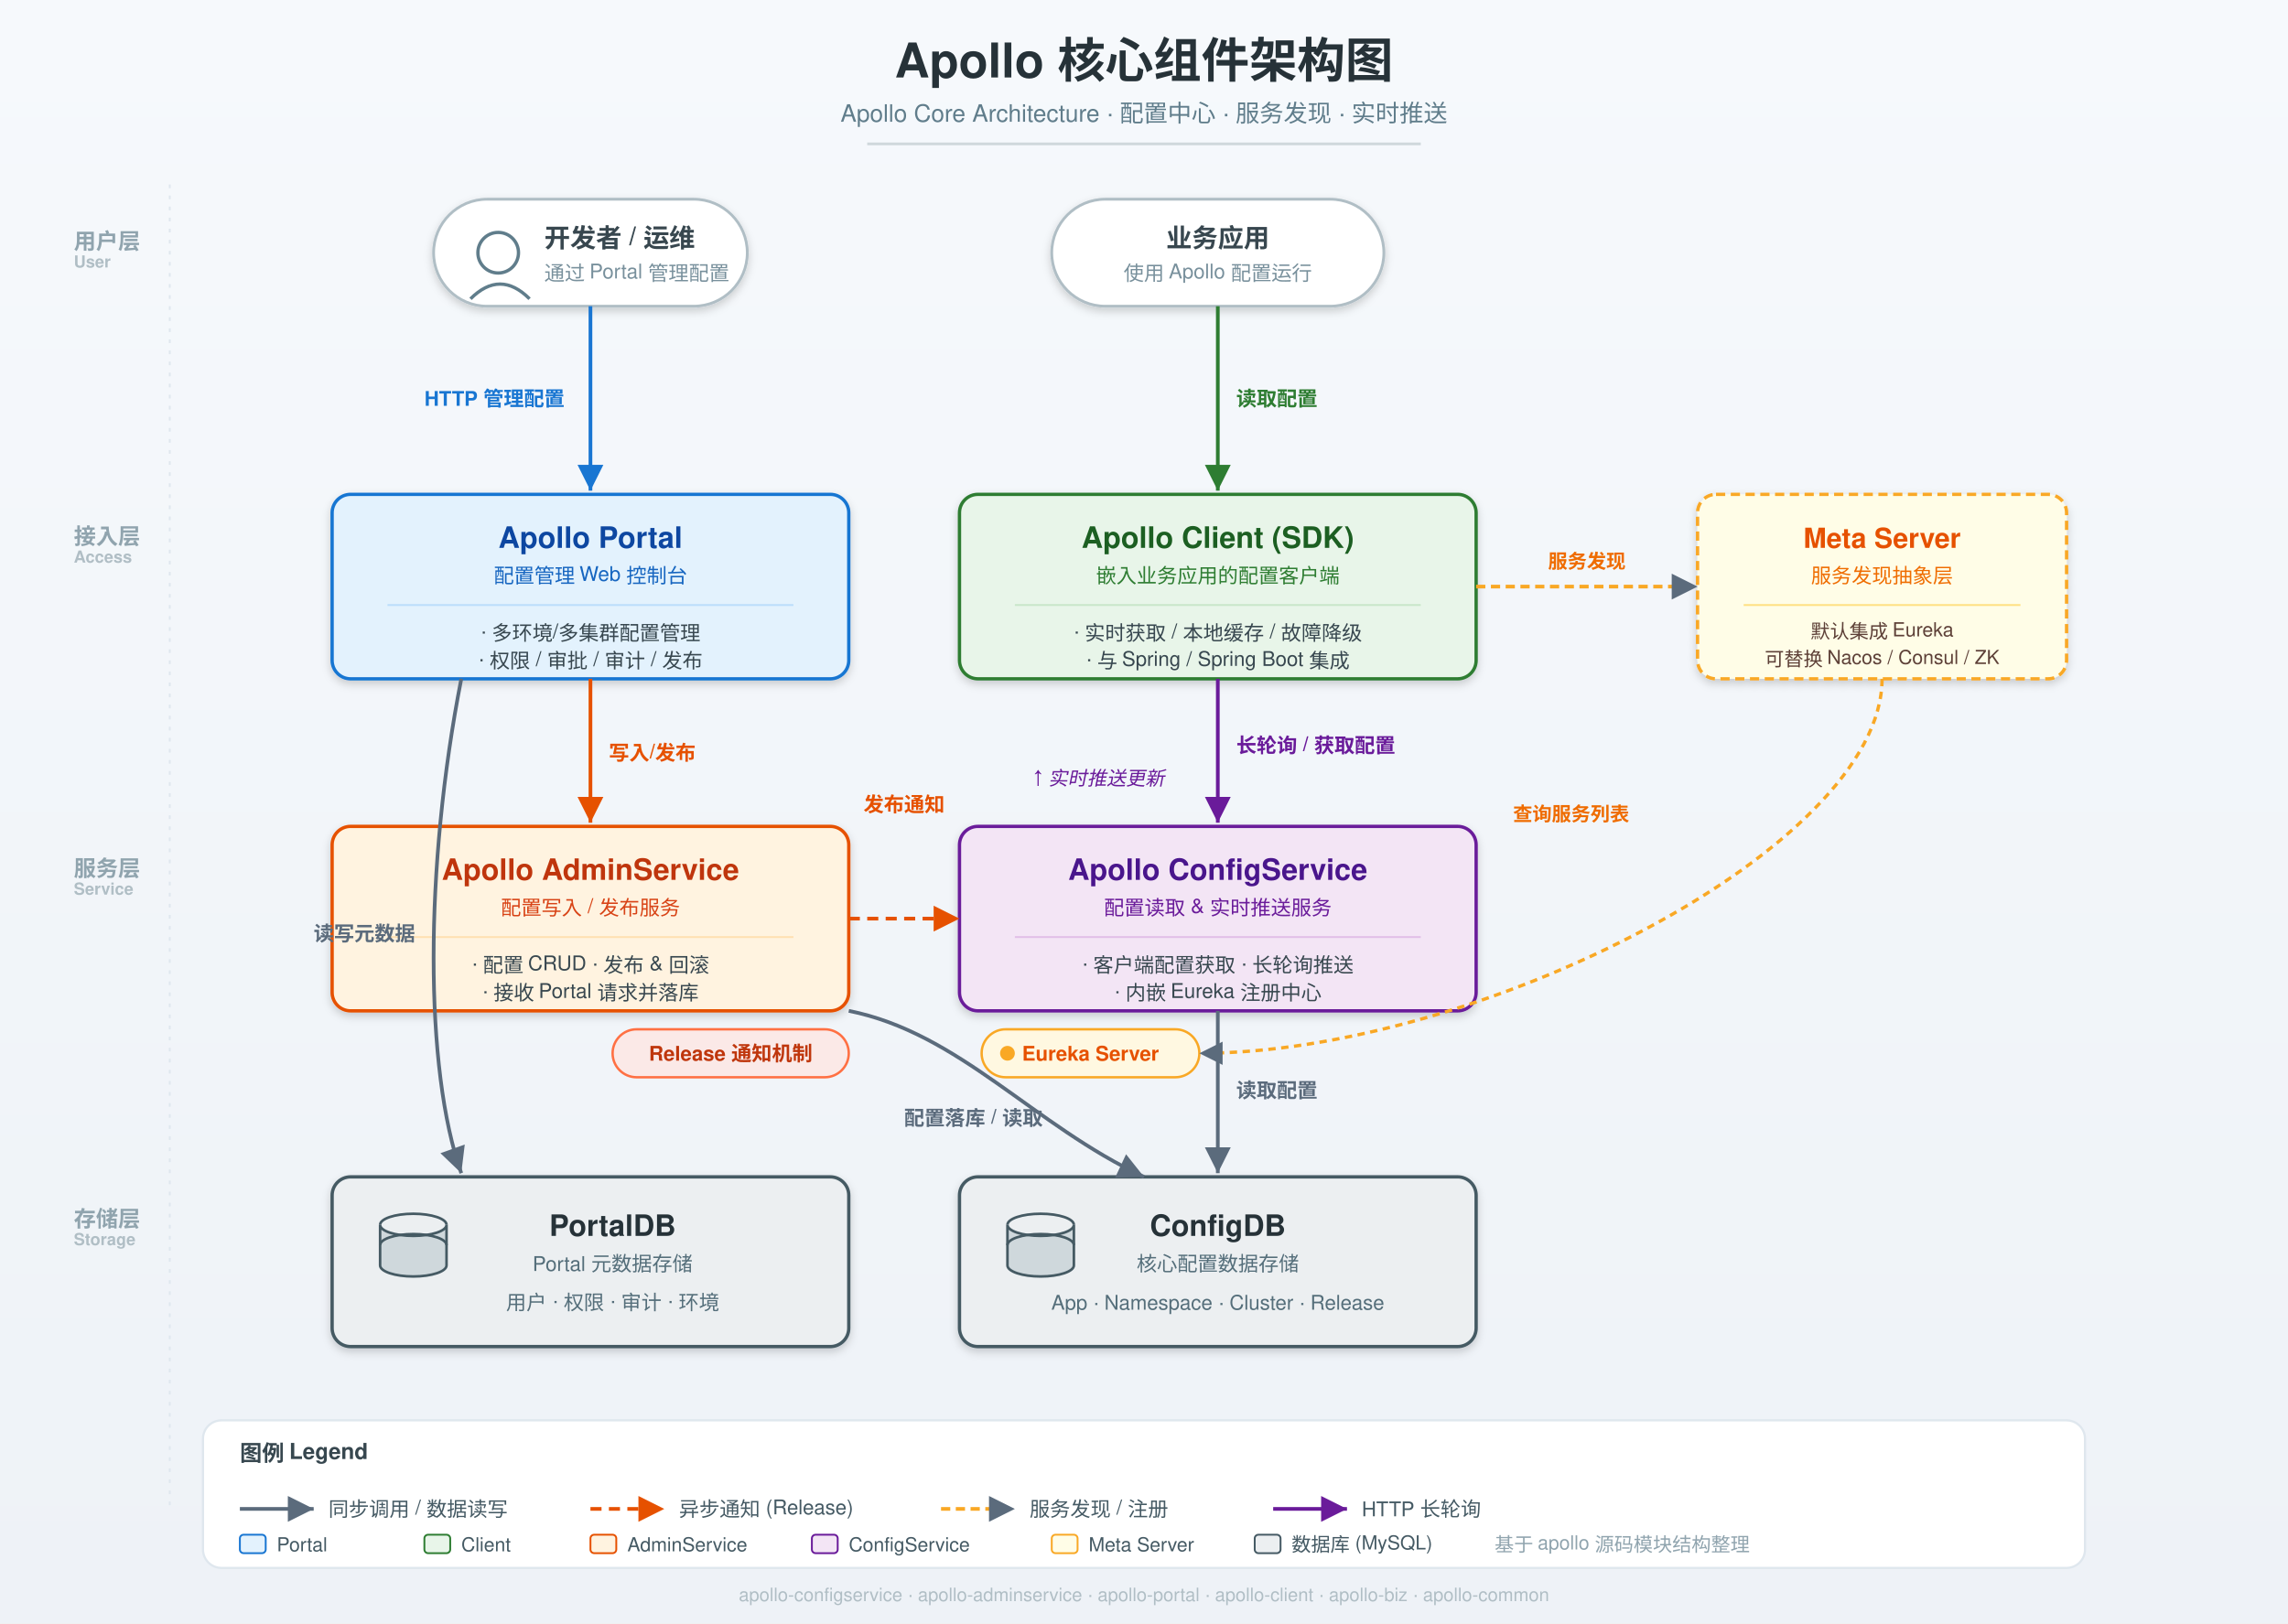
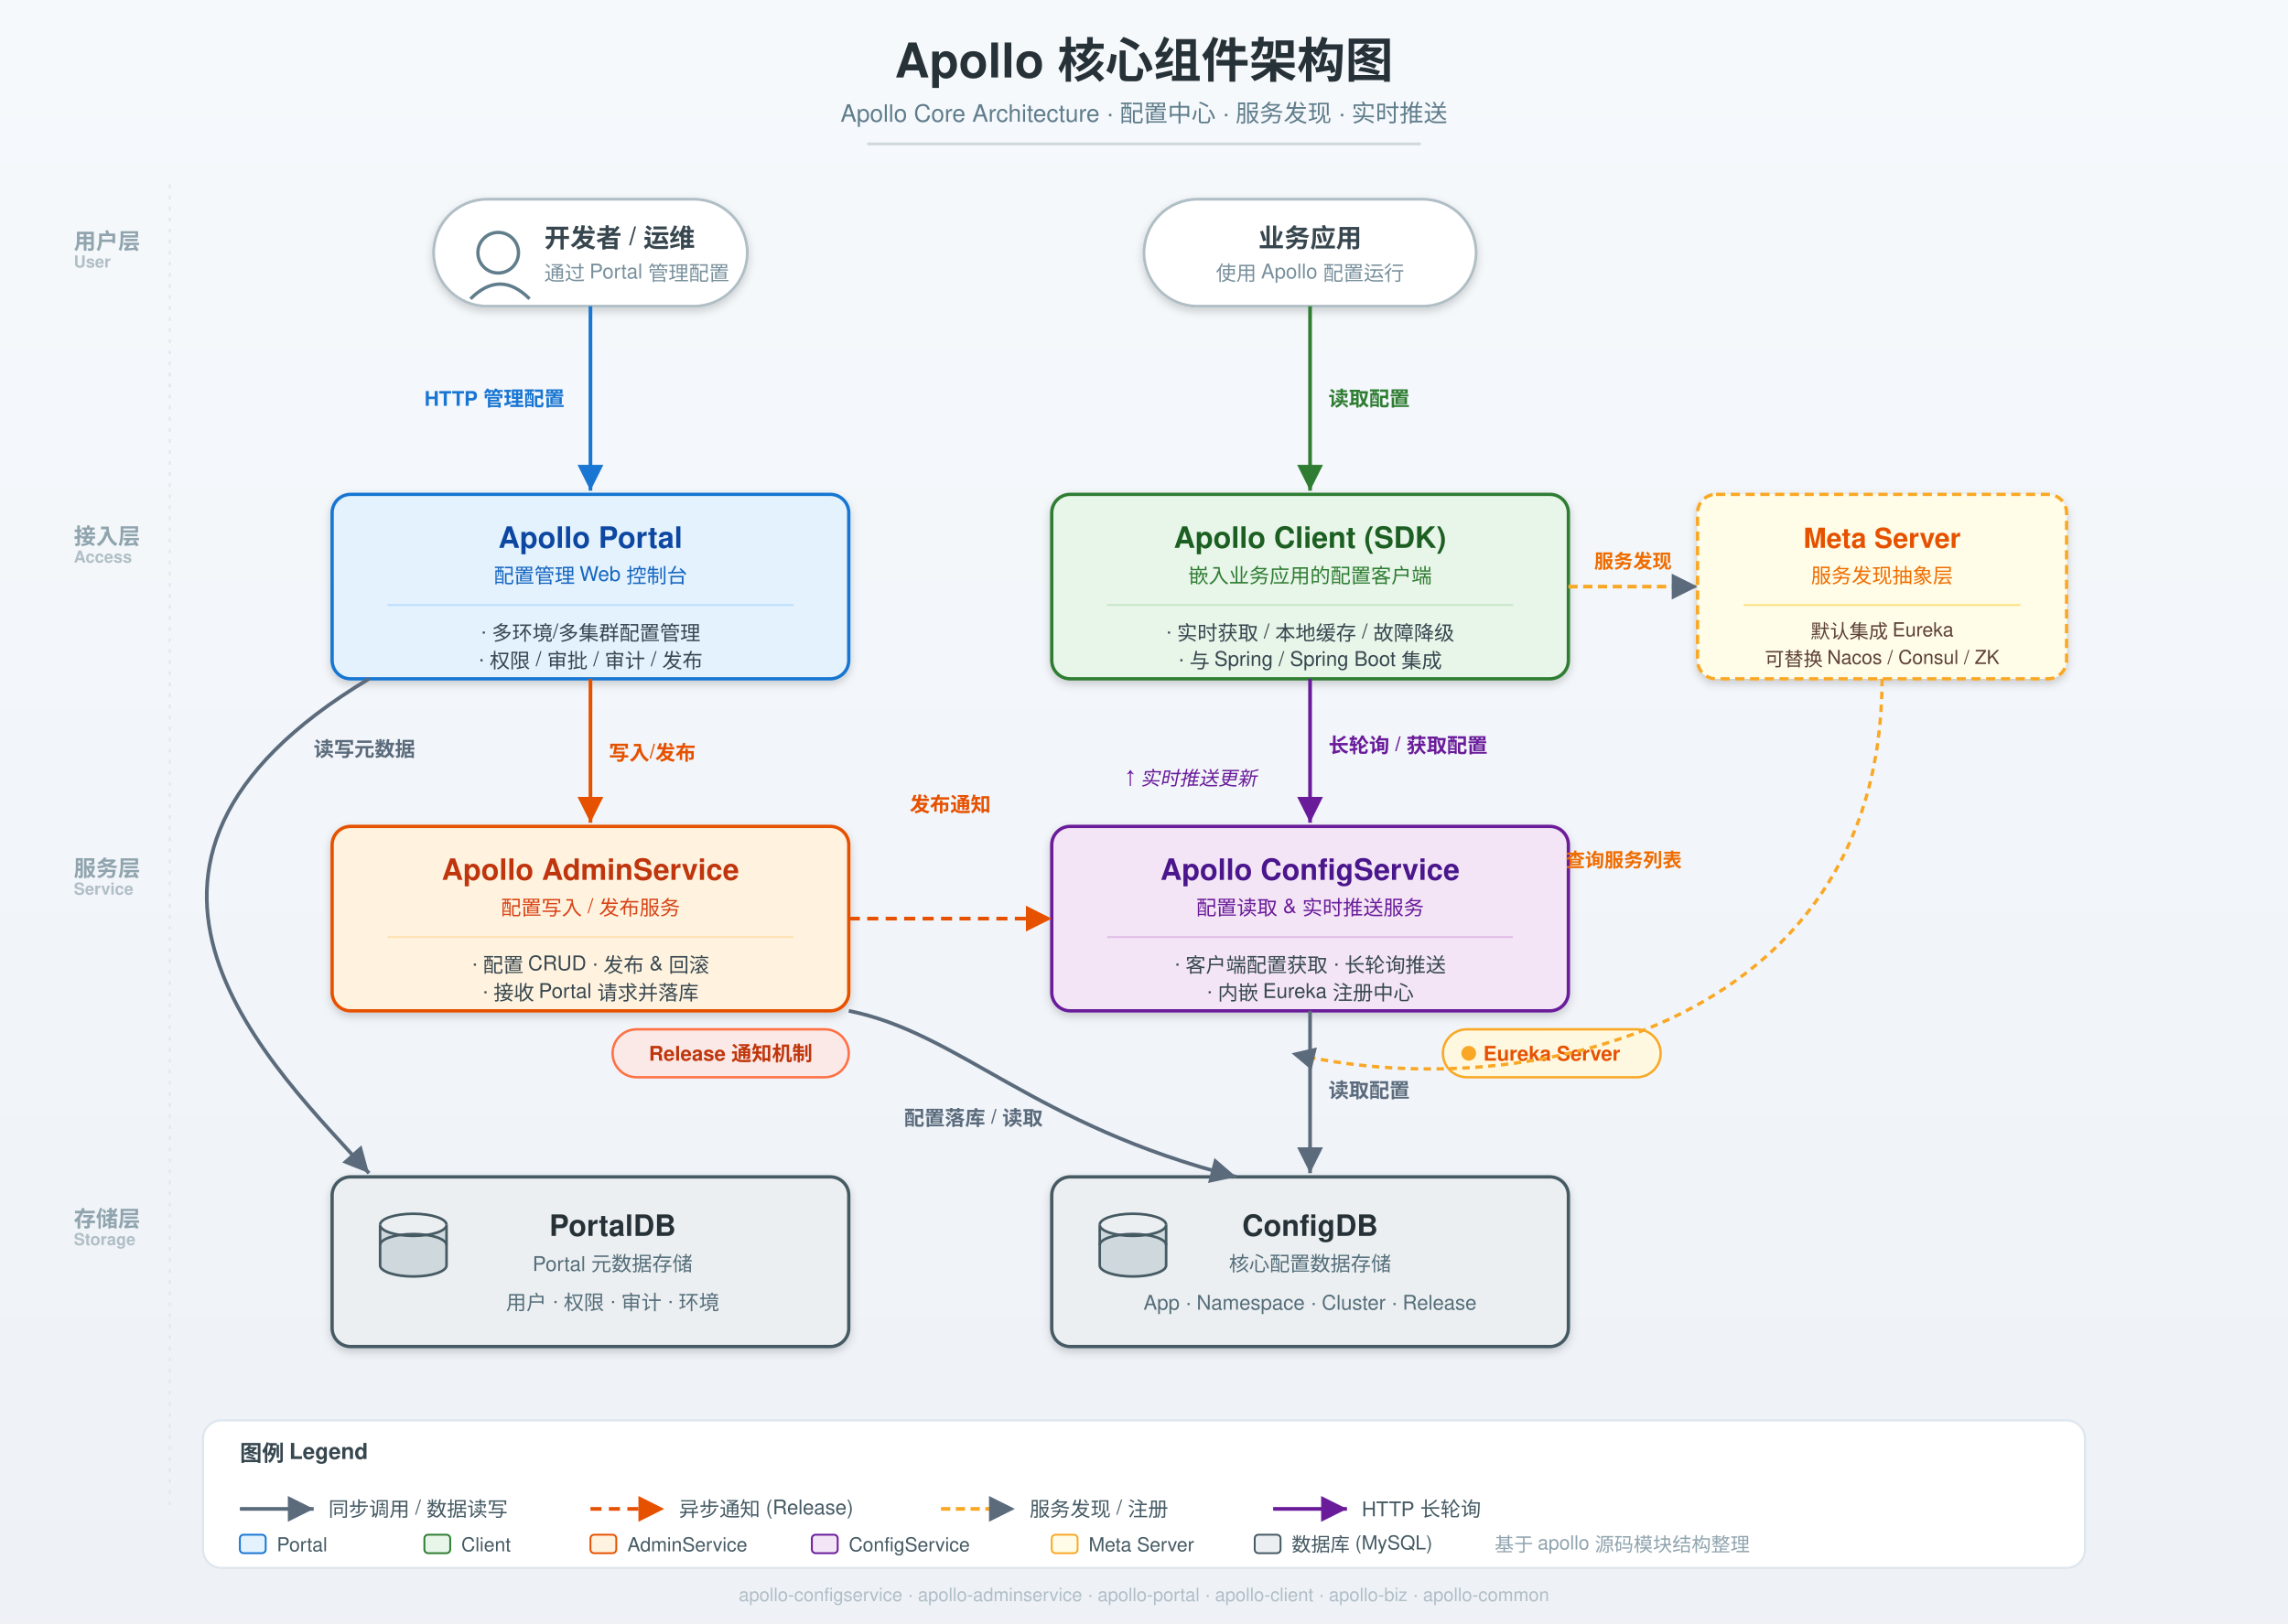
<svg xmlns="http://www.w3.org/2000/svg" viewBox="0 0 1240 880" font-family="'Segoe UI', 'Microsoft YaHei', 'PingFang SC', Helvetica, Arial, sans-serif">
  <defs>
    <linearGradient id="bg" x1="0" y1="0" x2="0" y2="1">
      <stop offset="0%" stop-color="#f6f9fc" />
      <stop offset="100%" stop-color="#eef2f7" />
    </linearGradient>
    <marker id="arrow" viewBox="0 0 10 10" refX="10" refY="5" markerWidth="7" markerHeight="7" orient="auto-start-reverse">
      <path d="M0,0 L10,5 L0,10 z" fill="#5b6b7c" />
    </marker>
    <marker id="arrow-blue" viewBox="0 0 10 10" refX="10" refY="5" markerWidth="7" markerHeight="7" orient="auto-start-reverse">
      <path d="M0,0 L10,5 L0,10 z" fill="#1976d2" />
    </marker>
    <marker id="arrow-green" viewBox="0 0 10 10" refX="10" refY="5" markerWidth="7" markerHeight="7" orient="auto-start-reverse">
      <path d="M0,0 L10,5 L0,10 z" fill="#2e7d32" />
    </marker>
    <marker id="arrow-purple" viewBox="0 0 10 10" refX="10" refY="5" markerWidth="7" markerHeight="7" orient="auto-start-reverse">
      <path d="M0,0 L10,5 L0,10 z" fill="#6a1b9a" />
    </marker>
    <marker id="arrow-orange" viewBox="0 0 10 10" refX="10" refY="5" markerWidth="7" markerHeight="7" orient="auto-start-reverse">
      <path d="M0,0 L10,5 L0,10 z" fill="#e65100" />
    </marker>
    <filter id="cardShadow" x="-20%" y="-20%" width="140%" height="140%">
      <feGaussianBlur in="SourceAlpha" stdDeviation="2.5" />
      <feOffset dx="0" dy="2" result="off" />
      <feComponentTransfer>
        <feFuncA type="linear" slope="0.18" />
      </feComponentTransfer>
      <feMerge>
        <feMergeNode />
        <feMergeNode in="SourceGraphic" />
      </feMerge>
    </filter>
  </defs>
  <rect width="1240" height="880" fill="url(#bg)" />
  <text x="620" y="42" text-anchor="middle" font-size="26" font-weight="700" fill="#263238">Apollo 核心组件架构图</text>
  <text x="620" y="66" text-anchor="middle" font-size="13" fill="#607d8b">Apollo Core Architecture · 配置中心 · 服务发现 · 实时推送</text>
  <line x1="470" y1="78" x2="770" y2="78" stroke="#cfd8dc" stroke-width="1.5" />
  <g font-size="12" fill="#90a4ae" font-weight="600">
    <text x="40" y="135">用户层</text>
    <text x="40" y="145" font-size="9" fill="#b0bec5">User</text>
    <text x="40" y="295">接入层</text>
    <text x="40" y="305" font-size="9" fill="#b0bec5">Access</text>
    <text x="40" y="475">服务层</text>
    <text x="40" y="485" font-size="9" fill="#b0bec5">Service</text>
    <text x="40" y="665">存储层</text>
    <text x="40" y="675" font-size="9" fill="#b0bec5">Storage</text>
  </g>
  <line x1="92" y1="100" x2="92" y2="820" stroke="#dfe7ee" stroke-width="1" stroke-dasharray="2 4" />
  <g filter="url(#cardShadow)">
    <rect x="235" y="108" width="170" height="58" rx="29" fill="#ffffff" stroke="#b0bec5" stroke-width="1.5" />
    <circle cx="270" cy="137" r="11" fill="none" stroke="#607d8b" stroke-width="1.8" />
    <path d="M255 162 q16 -16 32 0" fill="none" stroke="#607d8b" stroke-width="1.8" />
    <text x="295" y="134" font-size="14" font-weight="600" fill="#37474f">开发者 / 运维</text>
    <text x="295" y="152" font-size="11" fill="#78909c">通过 Portal 管理配置</text>
  </g>
  <g filter="url(#cardShadow)">
-     <rect x="570" y="108" width="180" height="58" rx="29" fill="#ffffff" stroke="#b0bec5" stroke-width="1.5" />
-     <text x="660" y="134" text-anchor="middle" font-size="14" font-weight="600" fill="#37474f">业务应用</text>
-     <text x="660" y="152" text-anchor="middle" font-size="11" fill="#78909c">使用 Apollo 配置运行</text>
+     <rect x="620" y="108" width="180" height="58" rx="29" fill="#ffffff" stroke="#b0bec5" stroke-width="1.5" />
+     <text x="710" y="134" text-anchor="middle" font-size="14" font-weight="600" fill="#37474f">业务应用</text>
+     <text x="710" y="152" text-anchor="middle" font-size="11" fill="#78909c">使用 Apollo 配置运行</text>
  </g>
  <g filter="url(#cardShadow)">
    <rect x="180" y="268" width="280" height="100" rx="10" fill="#e3f2fd" stroke="#1976d2" stroke-width="1.8" />
    <text x="320" y="297" text-anchor="middle" font-size="16" font-weight="700" fill="#0d47a1">Apollo Portal</text>
    <text x="320" y="316" text-anchor="middle" font-size="11" fill="#1565c0">配置管理 Web 控制台</text>
    <line x1="210" y1="328" x2="430" y2="328" stroke="#bbdefb" stroke-width="1" />
    <text x="320" y="346" text-anchor="middle" font-size="11" fill="#37474f">· 多环境/多集群配置管理</text>
    <text x="320" y="361" text-anchor="middle" font-size="11" fill="#37474f">· 权限 / 审批 / 审计 / 发布</text>
  </g>
  <g filter="url(#cardShadow)">
-     <rect x="520" y="268" width="280" height="100" rx="10" fill="#e8f5e9" stroke="#2e7d32" stroke-width="1.8" />
-     <text x="660" y="297" text-anchor="middle" font-size="16" font-weight="700" fill="#1b5e20">Apollo Client (SDK)</text>
-     <text x="660" y="316" text-anchor="middle" font-size="11" fill="#2e7d32">嵌入业务应用的配置客户端</text>
-     <line x1="550" y1="328" x2="770" y2="328" stroke="#c8e6c9" stroke-width="1" />
-     <text x="660" y="346" text-anchor="middle" font-size="11" fill="#37474f">· 实时获取 / 本地缓存 / 故障降级</text>
-     <text x="660" y="361" text-anchor="middle" font-size="11" fill="#37474f">· 与 Spring / Spring Boot 集成</text>
+     <rect x="570" y="268" width="280" height="100" rx="10" fill="#e8f5e9" stroke="#2e7d32" stroke-width="1.8" />
+     <text x="710" y="297" text-anchor="middle" font-size="16" font-weight="700" fill="#1b5e20">Apollo Client (SDK)</text>
+     <text x="710" y="316" text-anchor="middle" font-size="11" fill="#2e7d32">嵌入业务应用的配置客户端</text>
+     <line x1="600" y1="328" x2="820" y2="328" stroke="#c8e6c9" stroke-width="1" />
+     <text x="710" y="346" text-anchor="middle" font-size="11" fill="#37474f">· 实时获取 / 本地缓存 / 故障降级</text>
+     <text x="710" y="361" text-anchor="middle" font-size="11" fill="#37474f">· 与 Spring / Spring Boot 集成</text>
  </g>
  <g filter="url(#cardShadow)">
    <rect x="920" y="268" width="200" height="100" rx="10" fill="#fffde7" stroke="#f9a825" stroke-width="1.8" stroke-dasharray="5 3" />
    <text x="1020" y="297" text-anchor="middle" font-size="15" font-weight="700" fill="#e65100">Meta Server</text>
    <text x="1020" y="316" text-anchor="middle" font-size="11" fill="#ef6c00">服务发现抽象层</text>
    <line x1="945" y1="328" x2="1095" y2="328" stroke="#ffe082" stroke-width="1" />
    <text x="1020" y="346" text-anchor="middle" font-size="10.5" fill="#5d4037">默认集成 Eureka</text>
    <text x="1020" y="361" text-anchor="middle" font-size="10.5" fill="#5d4037">可替换 Nacos / Consul / ZK</text>
  </g>
  <g filter="url(#cardShadow)">
    <rect x="180" y="448" width="280" height="100" rx="10" fill="#fff3e0" stroke="#e65100" stroke-width="1.8" />
    <text x="320" y="477" text-anchor="middle" font-size="16" font-weight="700" fill="#bf360c">Apollo AdminService</text>
    <text x="320" y="496" text-anchor="middle" font-size="11" fill="#d84315">配置写入 / 发布服务</text>
    <line x1="210" y1="508" x2="430" y2="508" stroke="#ffe0b2" stroke-width="1" />
    <text x="320" y="526" text-anchor="middle" font-size="11" fill="#37474f">· 配置 CRUD · 发布 &amp; 回滚</text>
    <text x="320" y="541" text-anchor="middle" font-size="11" fill="#37474f">· 接收 Portal 请求并落库</text>
  </g>
  <g filter="url(#cardShadow)">
-     <rect x="520" y="448" width="280" height="100" rx="10" fill="#f3e5f5" stroke="#6a1b9a" stroke-width="1.8" />
-     <text x="660" y="477" text-anchor="middle" font-size="16" font-weight="700" fill="#4a148c">Apollo ConfigService</text>
-     <text x="660" y="496" text-anchor="middle" font-size="11" fill="#6a1b9a">配置读取 &amp; 实时推送服务</text>
-     <line x1="550" y1="508" x2="770" y2="508" stroke="#e1bee7" stroke-width="1" />
-     <text x="660" y="526" text-anchor="middle" font-size="11" fill="#37474f">· 客户端配置获取 · 长轮询推送</text>
-     <text x="660" y="541" text-anchor="middle" font-size="11" fill="#37474f">· 内嵌 Eureka 注册中心</text>
+     <rect x="570" y="448" width="280" height="100" rx="10" fill="#f3e5f5" stroke="#6a1b9a" stroke-width="1.8" />
+     <text x="710" y="477" text-anchor="middle" font-size="16" font-weight="700" fill="#4a148c">Apollo ConfigService</text>
+     <text x="710" y="496" text-anchor="middle" font-size="11" fill="#6a1b9a">配置读取 &amp; 实时推送服务</text>
+     <line x1="600" y1="508" x2="820" y2="508" stroke="#e1bee7" stroke-width="1" />
+     <text x="710" y="526" text-anchor="middle" font-size="11" fill="#37474f">· 客户端配置获取 · 长轮询推送</text>
+     <text x="710" y="541" text-anchor="middle" font-size="11" fill="#37474f">· 内嵌 Eureka 注册中心</text>
  </g>
  <g>
-     <rect x="532" y="558" width="118" height="26" rx="13" fill="#fff8e1" stroke="#f9a825" stroke-width="1.3" />
-     <circle cx="546" cy="571" r="4" fill="#f9a825" />
-     <text x="591" y="575" text-anchor="middle" font-size="11" font-weight="600" fill="#e65100">Eureka Server</text>
+     <rect x="782" y="558" width="118" height="26" rx="13" fill="#fff8e1" stroke="#f9a825" stroke-width="1.3" />
+     <circle cx="796" cy="571" r="4" fill="#f9a825" />
+     <text x="841" y="575" text-anchor="middle" font-size="11" font-weight="600" fill="#e65100">Eureka Server</text>
  </g>
  <g>
    <rect x="332" y="558" width="128" height="26" rx="13" fill="#fbe9e7" stroke="#ff7043" stroke-width="1.3" />
    <text x="396" y="575" text-anchor="middle" font-size="11" font-weight="600" fill="#bf360c">Release 通知机制</text>
  </g>
  <g filter="url(#cardShadow)">
    <rect x="180" y="638" width="280" height="92" rx="10" fill="#eceff1" stroke="#455a64" stroke-width="1.8" />
    <g transform="translate(206,658)">
      <path d="M0 6 a18 6 0 0 0 36 0 v22 a18 6 0 0 1 -36 0 z" fill="#cfd8dc" stroke="#455a64" stroke-width="1.4" />
      <path d="M0 6 a18 6 0 0 1 36 0" fill="none" stroke="#455a64" stroke-width="1.4" />
      <path d="M0 17 a18 6 0 0 1 36 0" fill="none" stroke="#455a64" stroke-width="1.4" />
    </g>
    <text x="332" y="670" text-anchor="middle" font-size="16" font-weight="700" fill="#263238">PortalDB</text>
    <text x="332" y="689" text-anchor="middle" font-size="11" fill="#546e7a">Portal 元数据存储</text>
    <text x="332" y="710" text-anchor="middle" font-size="11" fill="#546e7a">用户 · 权限 · 审计 · 环境</text>
  </g>
  <g filter="url(#cardShadow)">
-     <rect x="520" y="638" width="280" height="92" rx="10" fill="#eceff1" stroke="#455a64" stroke-width="1.8" />
-     <g transform="translate(546,658)">
+     <rect x="570" y="638" width="280" height="92" rx="10" fill="#eceff1" stroke="#455a64" stroke-width="1.8" />
+     <g transform="translate(596,658)">
      <path d="M0 6 a18 6 0 0 0 36 0 v22 a18 6 0 0 1 -36 0 z" fill="#cfd8dc" stroke="#455a64" stroke-width="1.4" />
      <path d="M0 6 a18 6 0 0 1 36 0" fill="none" stroke="#455a64" stroke-width="1.4" />
      <path d="M0 17 a18 6 0 0 1 36 0" fill="none" stroke="#455a64" stroke-width="1.4" />
    </g>
-     <text x="660" y="670" text-anchor="middle" font-size="16" font-weight="700" fill="#263238">ConfigDB</text>
-     <text x="660" y="689" text-anchor="middle" font-size="11" fill="#546e7a">核心配置数据存储</text>
-     <text x="660" y="710" text-anchor="middle" font-size="11" fill="#546e7a">App · Namespace · Cluster · Release</text>
+     <text x="710" y="670" text-anchor="middle" font-size="16" font-weight="700" fill="#263238">ConfigDB</text>
+     <text x="710" y="689" text-anchor="middle" font-size="11" fill="#546e7a">核心配置数据存储</text>
+     <text x="710" y="710" text-anchor="middle" font-size="11" fill="#546e7a">App · Namespace · Cluster · Release</text>
  </g>
  <path d="M320 166 L 320 266" fill="none" stroke="#1976d2" stroke-width="2" marker-end="url(#arrow-blue)" />
  <text x="230" y="220" font-size="11" fill="#1976d2" font-weight="600">HTTP 管理配置</text>
-   <path d="M660 166 L 660 266" fill="none" stroke="#2e7d32" stroke-width="2" marker-end="url(#arrow-green)" />
-   <text x="670" y="220" font-size="11" fill="#2e7d32" font-weight="600">读取配置</text>
+   <path d="M710 166 L 710 266" fill="none" stroke="#2e7d32" stroke-width="2" marker-end="url(#arrow-green)" />
+   <text x="720" y="220" font-size="11" fill="#2e7d32" font-weight="600">读取配置</text>
  <path d="M320 368 L 320 446" fill="none" stroke="#e65100" stroke-width="2" marker-end="url(#arrow-orange)" />
  <text x="330" y="412" font-size="11" fill="#e65100" font-weight="600">写入/发布</text>
-   <path d="M250 368 C 230 470, 230 580, 250 636" fill="none" stroke="#5b6b7c" stroke-width="2" marker-end="url(#arrow)" />
-   <text x="170" y="510" font-size="11" fill="#5b6b7c" font-weight="600">读写元数据</text>
-   <path d="M460 548 C 520 560, 560 610, 620 638" fill="none" stroke="#5b6b7c" stroke-width="2" marker-end="url(#arrow)" />
+   <path d="M200 368 C 30 470, 150 580, 200 636" fill="none" stroke="#5b6b7c" stroke-width="2" marker-end="url(#arrow)" />
+   <text x="170" y="410" font-size="11" fill="#5b6b7c" font-weight="600">读写元数据</text>
+   <path d="M460 548 C 520 560, 560 610, 670 638" fill="none" stroke="#5b6b7c" stroke-width="2" marker-end="url(#arrow)" />
  <text x="490" y="610" font-size="11" fill="#5b6b7c" font-weight="600">配置落库 / 读取</text>
-   <path d="M460 498 L 520 498" fill="none" stroke="#e65100" stroke-width="2" stroke-dasharray="6 4" marker-end="url(#arrow-orange)" />
-   <text x="490" y="440" text-anchor="middle" font-size="11" fill="#e65100" font-weight="600">发布通知</text>
-   <path d="M800 318 L 920 318" fill="none" stroke="#f9a825" stroke-width="2" stroke-dasharray="5 3" marker-end="url(#arrow)" />
-   <text x="860" y="308" text-anchor="middle" font-size="10.5" fill="#ef6c00" font-weight="600">服务发现</text>
-   <path d="M1020 368 C 1020 460, 800 571, 650 571" fill="none" stroke="#f9a825" stroke-width="1.8" stroke-dasharray="4 3" marker-end="url(#arrow)" />
-   <text x="820" y="445" font-size="10.5" fill="#ef6c00" font-weight="600">查询服务列表</text>
-   <path d="M660 368 L 660 446" fill="none" stroke="#6a1b9a" stroke-width="2" marker-end="url(#arrow-purple)" />
-   <text x="670" y="408" font-size="11" fill="#6a1b9a" font-weight="600">长轮询 / 获取配置</text>
-   <path d="M660 548 L 660 636" fill="none" stroke="#5b6b7c" stroke-width="2" marker-end="url(#arrow)" />
-   <text x="670" y="595" font-size="11" fill="#5b6b7c" font-weight="600">读取配置</text>
-   <text x="560" y="425" font-size="10.5" fill="#6a1b9a" font-style="italic">↑ 实时推送更新</text>
+   <path d="M460 498 L 570 498" fill="none" stroke="#e65100" stroke-width="2" stroke-dasharray="6 4" marker-end="url(#arrow-orange)" />
+   <text x="515" y="440" text-anchor="middle" font-size="11" fill="#e65100" font-weight="600">发布通知</text>
+   <path d="M850 318 L 920 318" fill="none" stroke="#f9a825" stroke-width="2" stroke-dasharray="5 3" marker-end="url(#arrow)" />
+   <text x="885" y="308" text-anchor="middle" font-size="10.5" fill="#ef6c00" font-weight="600">服务发现</text>
+   <path d="M1020 368 C 1020 560, 820 600, 700 571" fill="none" stroke="#f9a825" stroke-width="1.8" stroke-dasharray="4 3" marker-end="url(#arrow)" />
+   <text x="880" y="470" text-anchor="middle" font-size="10.5" fill="#ef6c00" font-weight="600">查询服务列表</text>
+   <path d="M710 368 L 710 446" fill="none" stroke="#6a1b9a" stroke-width="2" marker-end="url(#arrow-purple)" />
+   <text x="720" y="408" font-size="11" fill="#6a1b9a" font-weight="600">长轮询 / 获取配置</text>
+   <path d="M710 548 L 710 636" fill="none" stroke="#5b6b7c" stroke-width="2" marker-end="url(#arrow)" />
+   <text x="720" y="595" font-size="11" fill="#5b6b7c" font-weight="600">读取配置</text>
+   <text x="610" y="425" font-size="10.5" fill="#6a1b9a" font-style="italic">↑ 实时推送更新</text>
  <g transform="translate(110, 770)">
    <rect x="0" y="0" width="1020" height="80" rx="10" fill="#ffffff" stroke="#dfe7ee" stroke-width="1.2" />
    <text x="20" y="22" font-size="12" font-weight="700" fill="#37474f">图例 Legend</text>
    <line x1="20" y1="48" x2="60" y2="48" stroke="#5b6b7c" stroke-width="2" marker-end="url(#arrow)" />
    <text x="68" y="52" font-size="11" fill="#455a64">同步调用 / 数据读写</text>
    <line x1="210" y1="48" x2="250" y2="48" stroke="#e65100" stroke-width="2" stroke-dasharray="6 4" marker-end="url(#arrow-orange)" />
    <text x="258" y="52" font-size="11" fill="#455a64">异步通知 (Release)</text>
    <line x1="400" y1="48" x2="440" y2="48" stroke="#f9a825" stroke-width="2" stroke-dasharray="5 3" marker-end="url(#arrow)" />
    <text x="448" y="52" font-size="11" fill="#455a64">服务发现 / 注册</text>
    <line x1="580" y1="48" x2="620" y2="48" stroke="#6a1b9a" stroke-width="2" marker-end="url(#arrow-purple)" />
    <text x="628" y="52" font-size="11" fill="#455a64">HTTP 长轮询</text>
    <rect x="20" y="62" width="14" height="10" rx="2" fill="#e3f2fd" stroke="#1976d2" />
    <text x="40" y="71" font-size="10.5" fill="#455a64">Portal</text>
    <rect x="120" y="62" width="14" height="10" rx="2" fill="#e8f5e9" stroke="#2e7d32" />
    <text x="140" y="71" font-size="10.5" fill="#455a64">Client</text>
    <rect x="210" y="62" width="14" height="10" rx="2" fill="#fff3e0" stroke="#e65100" />
    <text x="230" y="71" font-size="10.5" fill="#455a64">AdminService</text>
    <rect x="330" y="62" width="14" height="10" rx="2" fill="#f3e5f5" stroke="#6a1b9a" />
    <text x="350" y="71" font-size="10.5" fill="#455a64">ConfigService</text>
    <rect x="460" y="62" width="14" height="10" rx="2" fill="#fffde7" stroke="#f9a825" />
    <text x="480" y="71" font-size="10.5" fill="#455a64">Meta Server</text>
    <rect x="570" y="62" width="14" height="10" rx="2" fill="#eceff1" stroke="#455a64" />
    <text x="590" y="71" font-size="10.5" fill="#455a64">数据库 (MySQL)</text>
    <text x="700" y="71" font-size="10.5" fill="#90a4ae">基于 apollo 源码模块结构整理</text>
  </g>
  <text x="620" y="868" text-anchor="middle" font-size="10" fill="#b0bec5">apollo-configservice · apollo-adminservice · apollo-portal · apollo-client · apollo-biz · apollo-common</text>
</svg>
